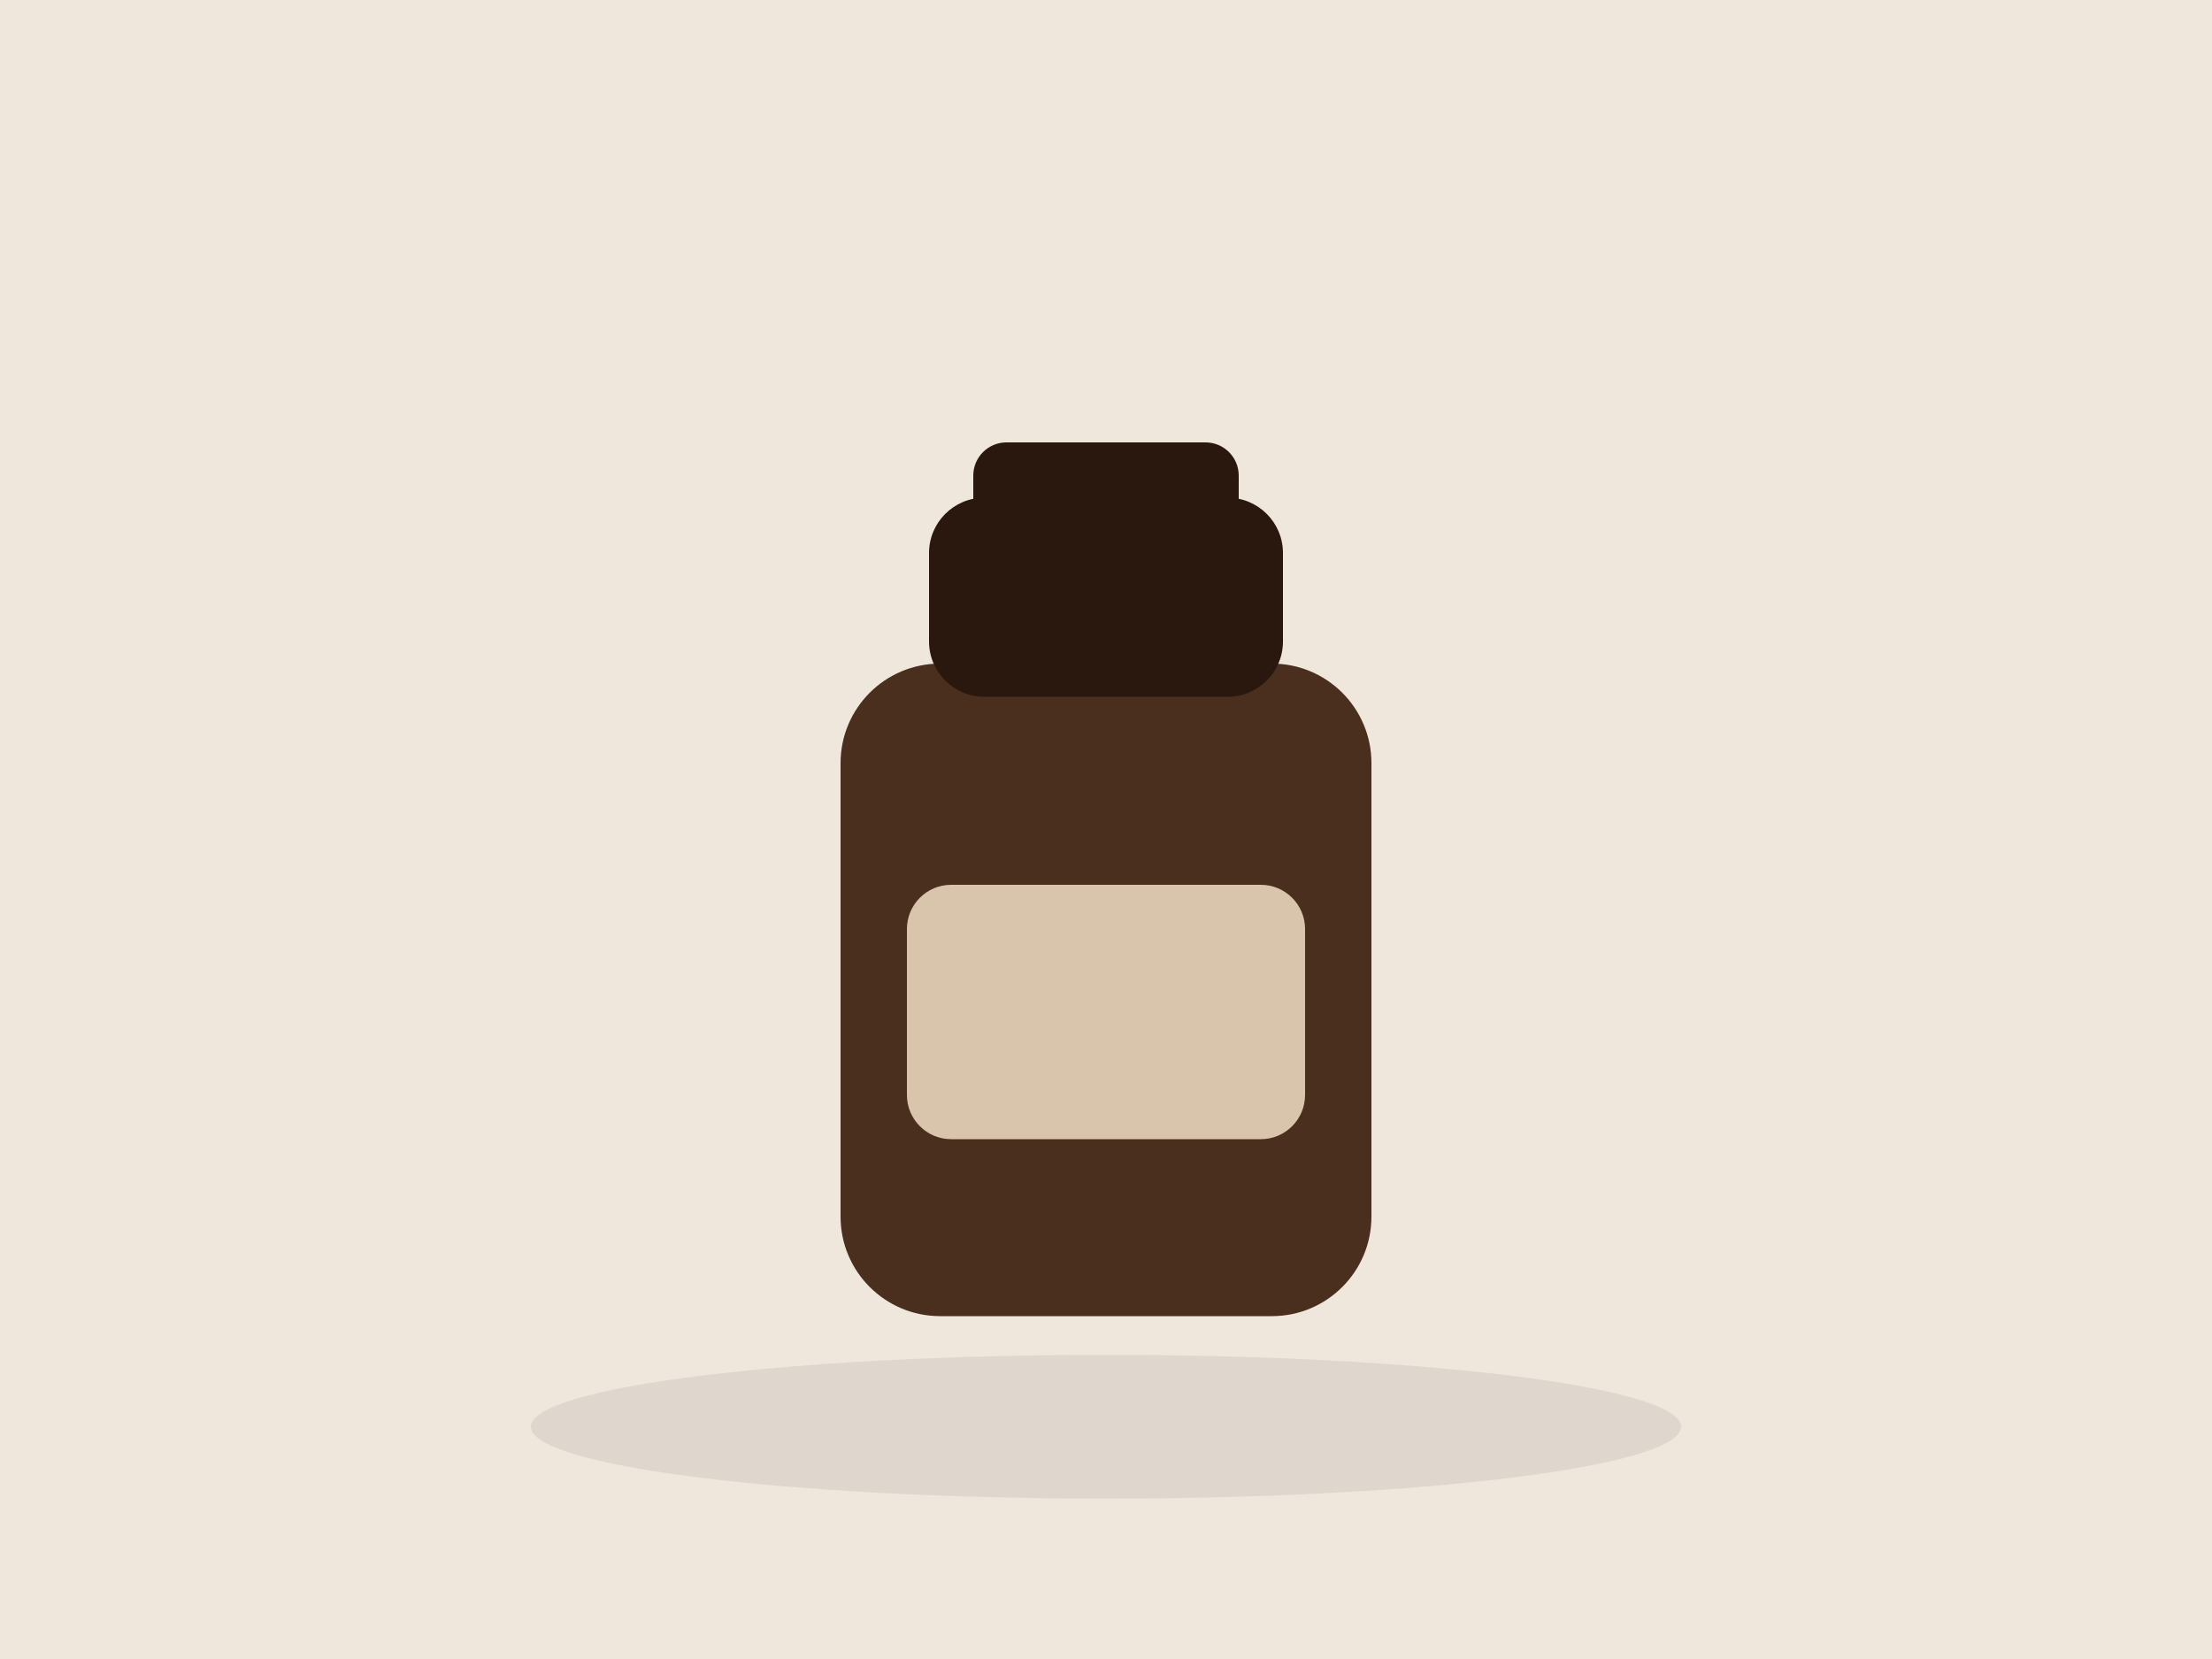
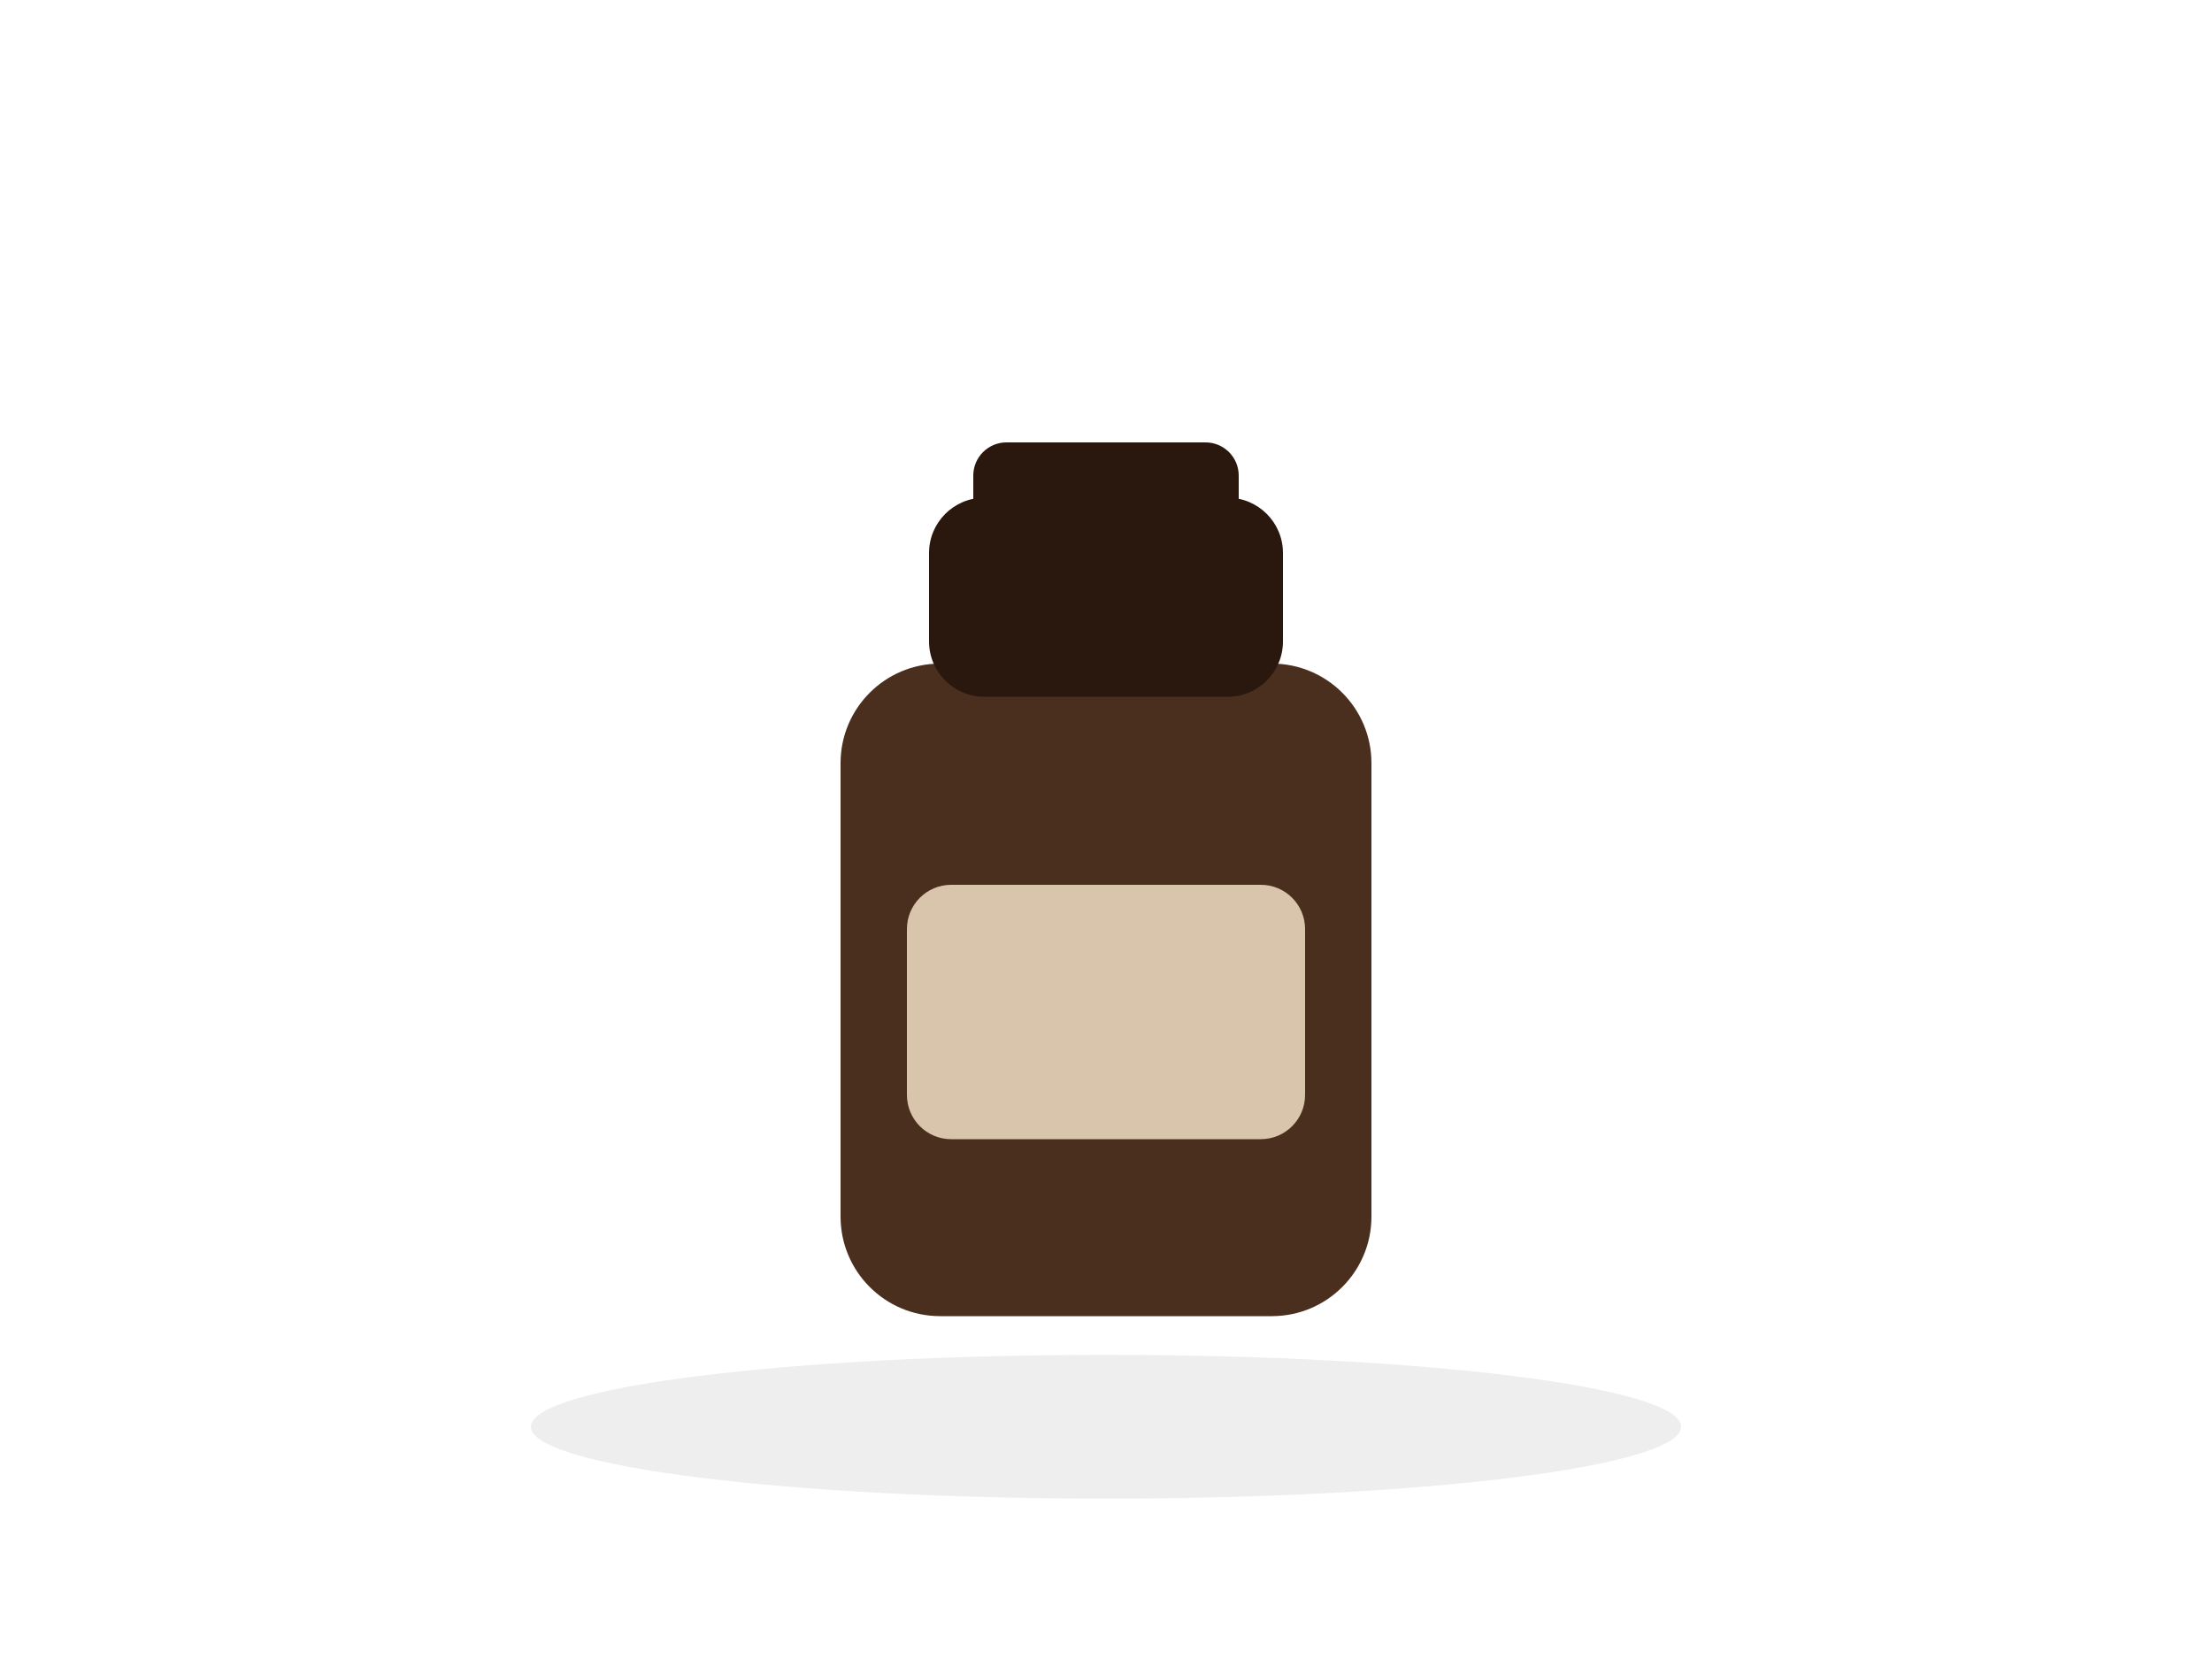
<svg xmlns="http://www.w3.org/2000/svg" viewBox="0 0 400 300" width="400" height="300">
-   <rect width="400" height="300" fill="#efe6dc" />
  <ellipse cx="200" cy="258" rx="104" ry="13" fill="#000" opacity="0.07" />
  <rect x="152" y="120" width="96" height="118" rx="18" fill="#4a2e1e" />
  <rect x="168" y="90" width="64" height="36" rx="10" fill="#2a180f" />
  <rect x="176" y="80" width="48" height="16" rx="6" fill="#2a180f" />
  <rect x="164" y="160" width="72" height="46" rx="8" fill="#d9c4ac" />
</svg>
